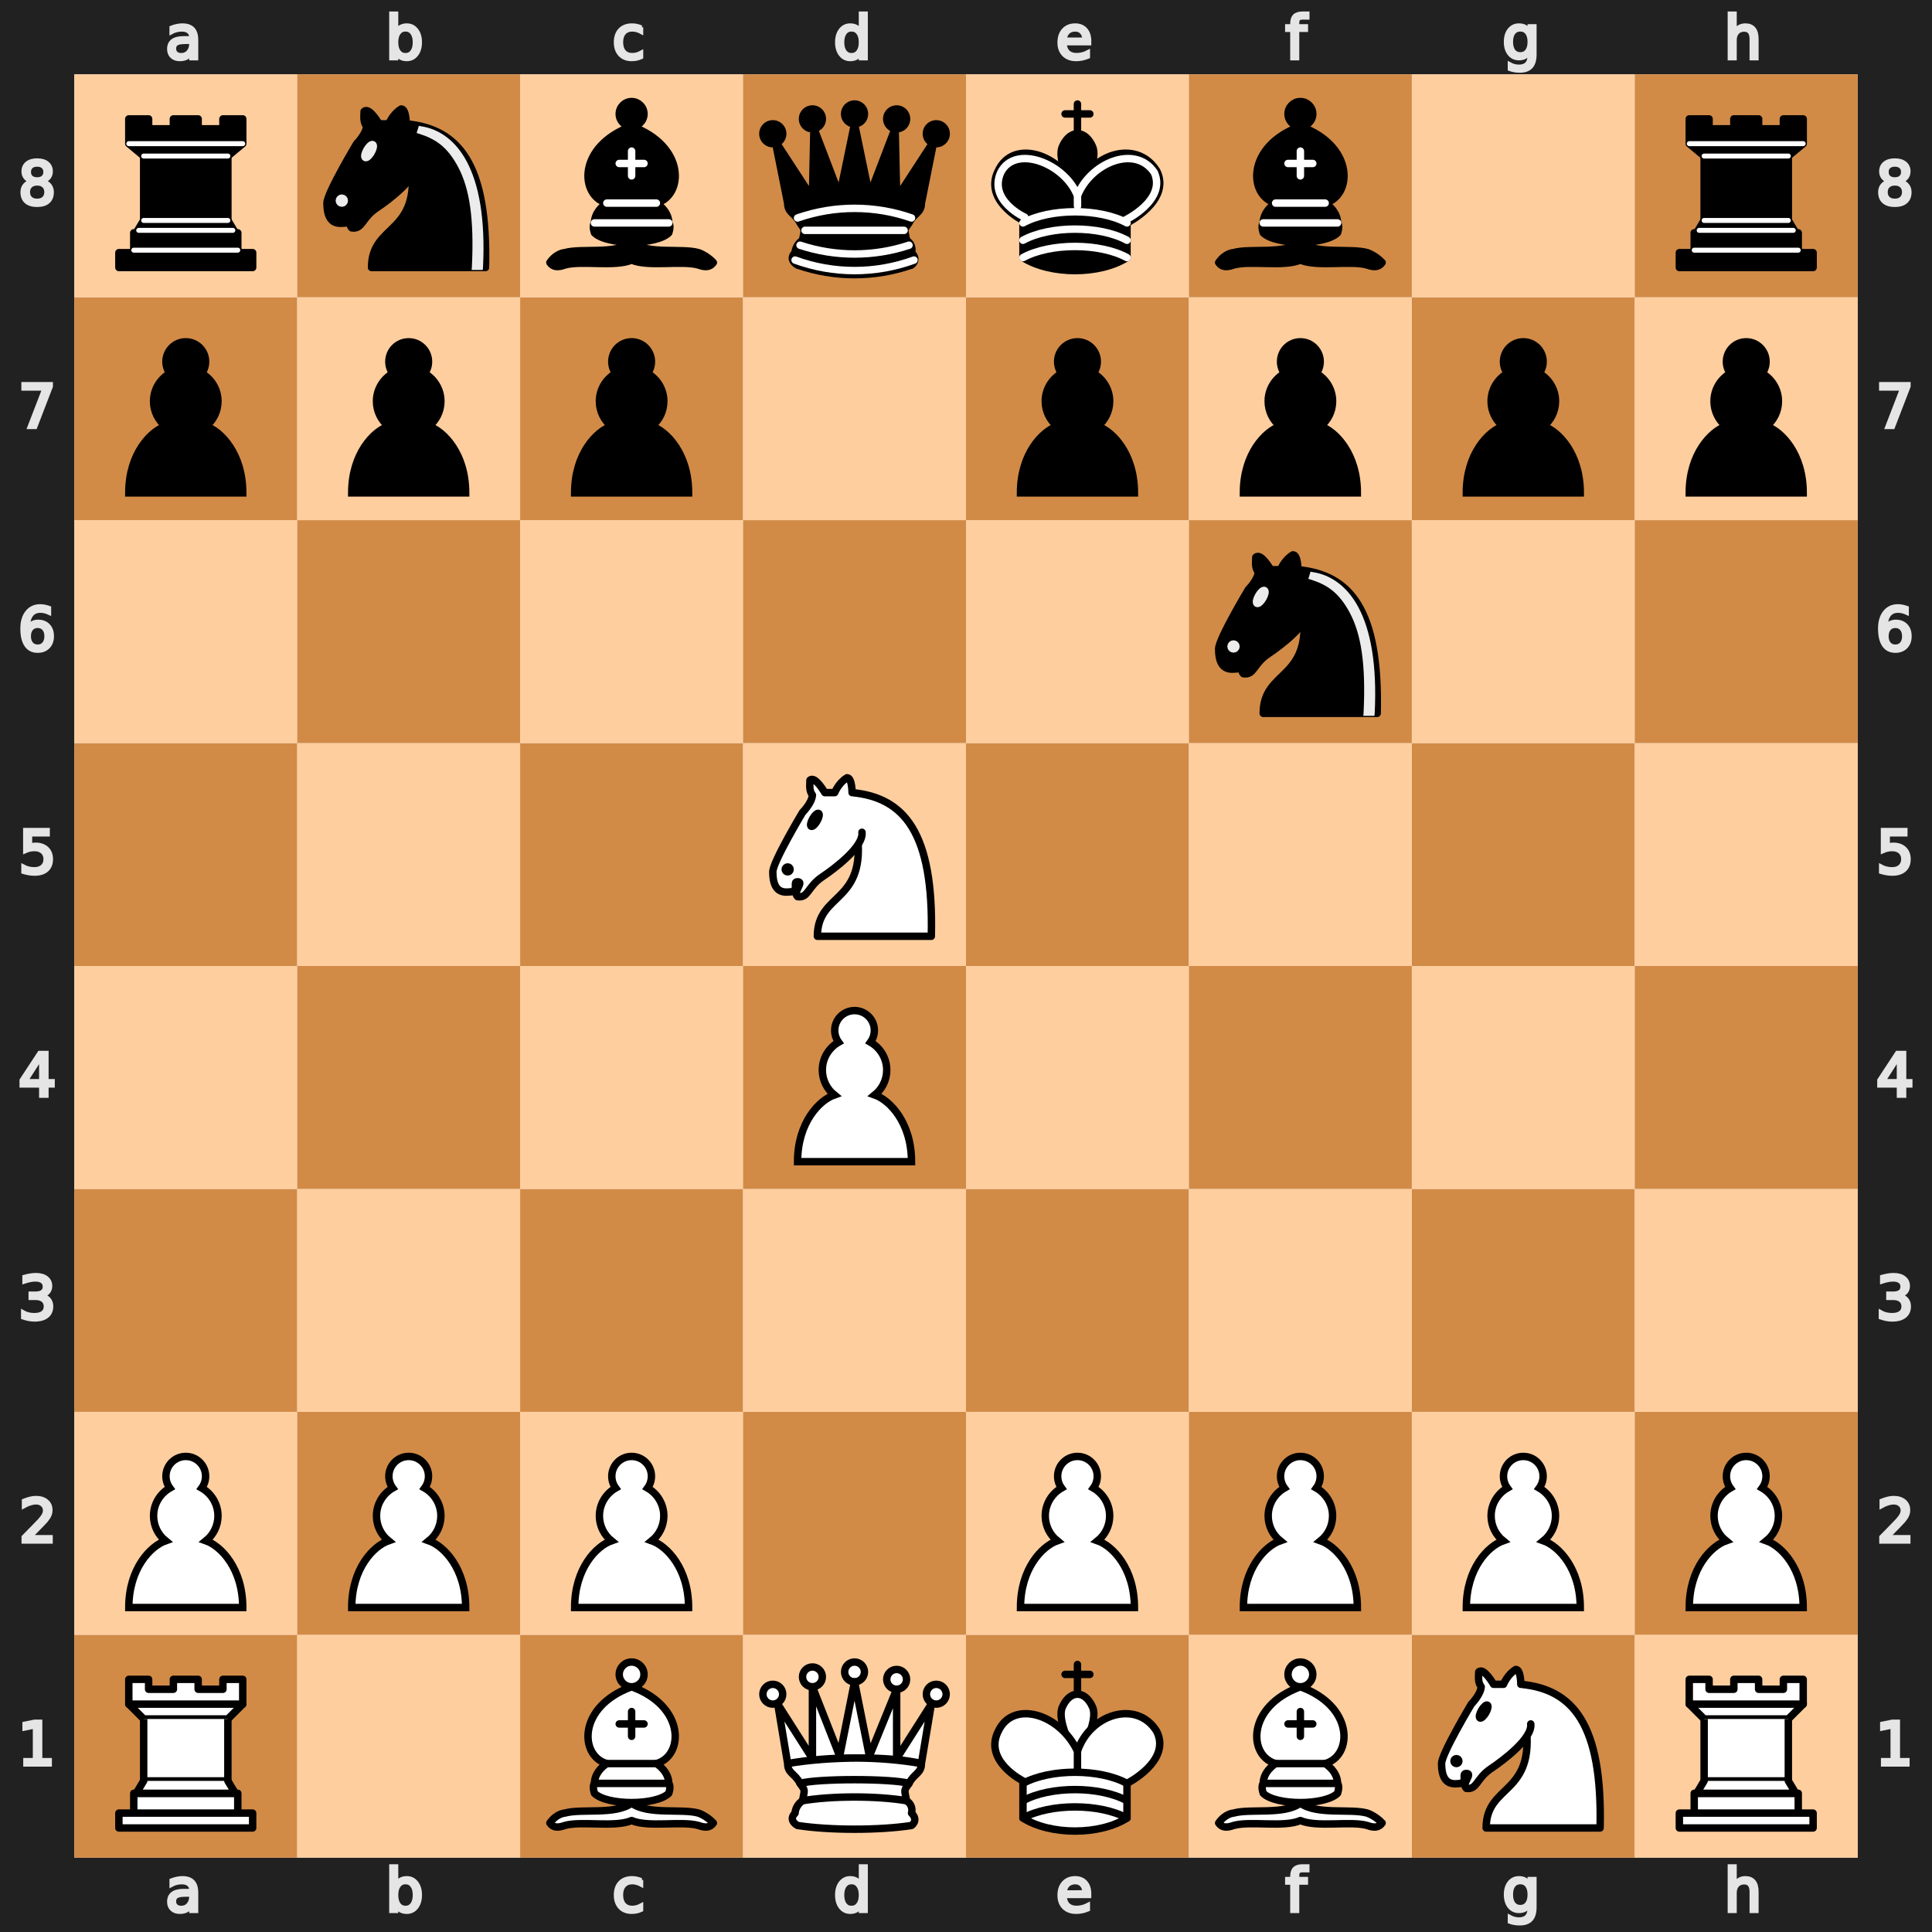
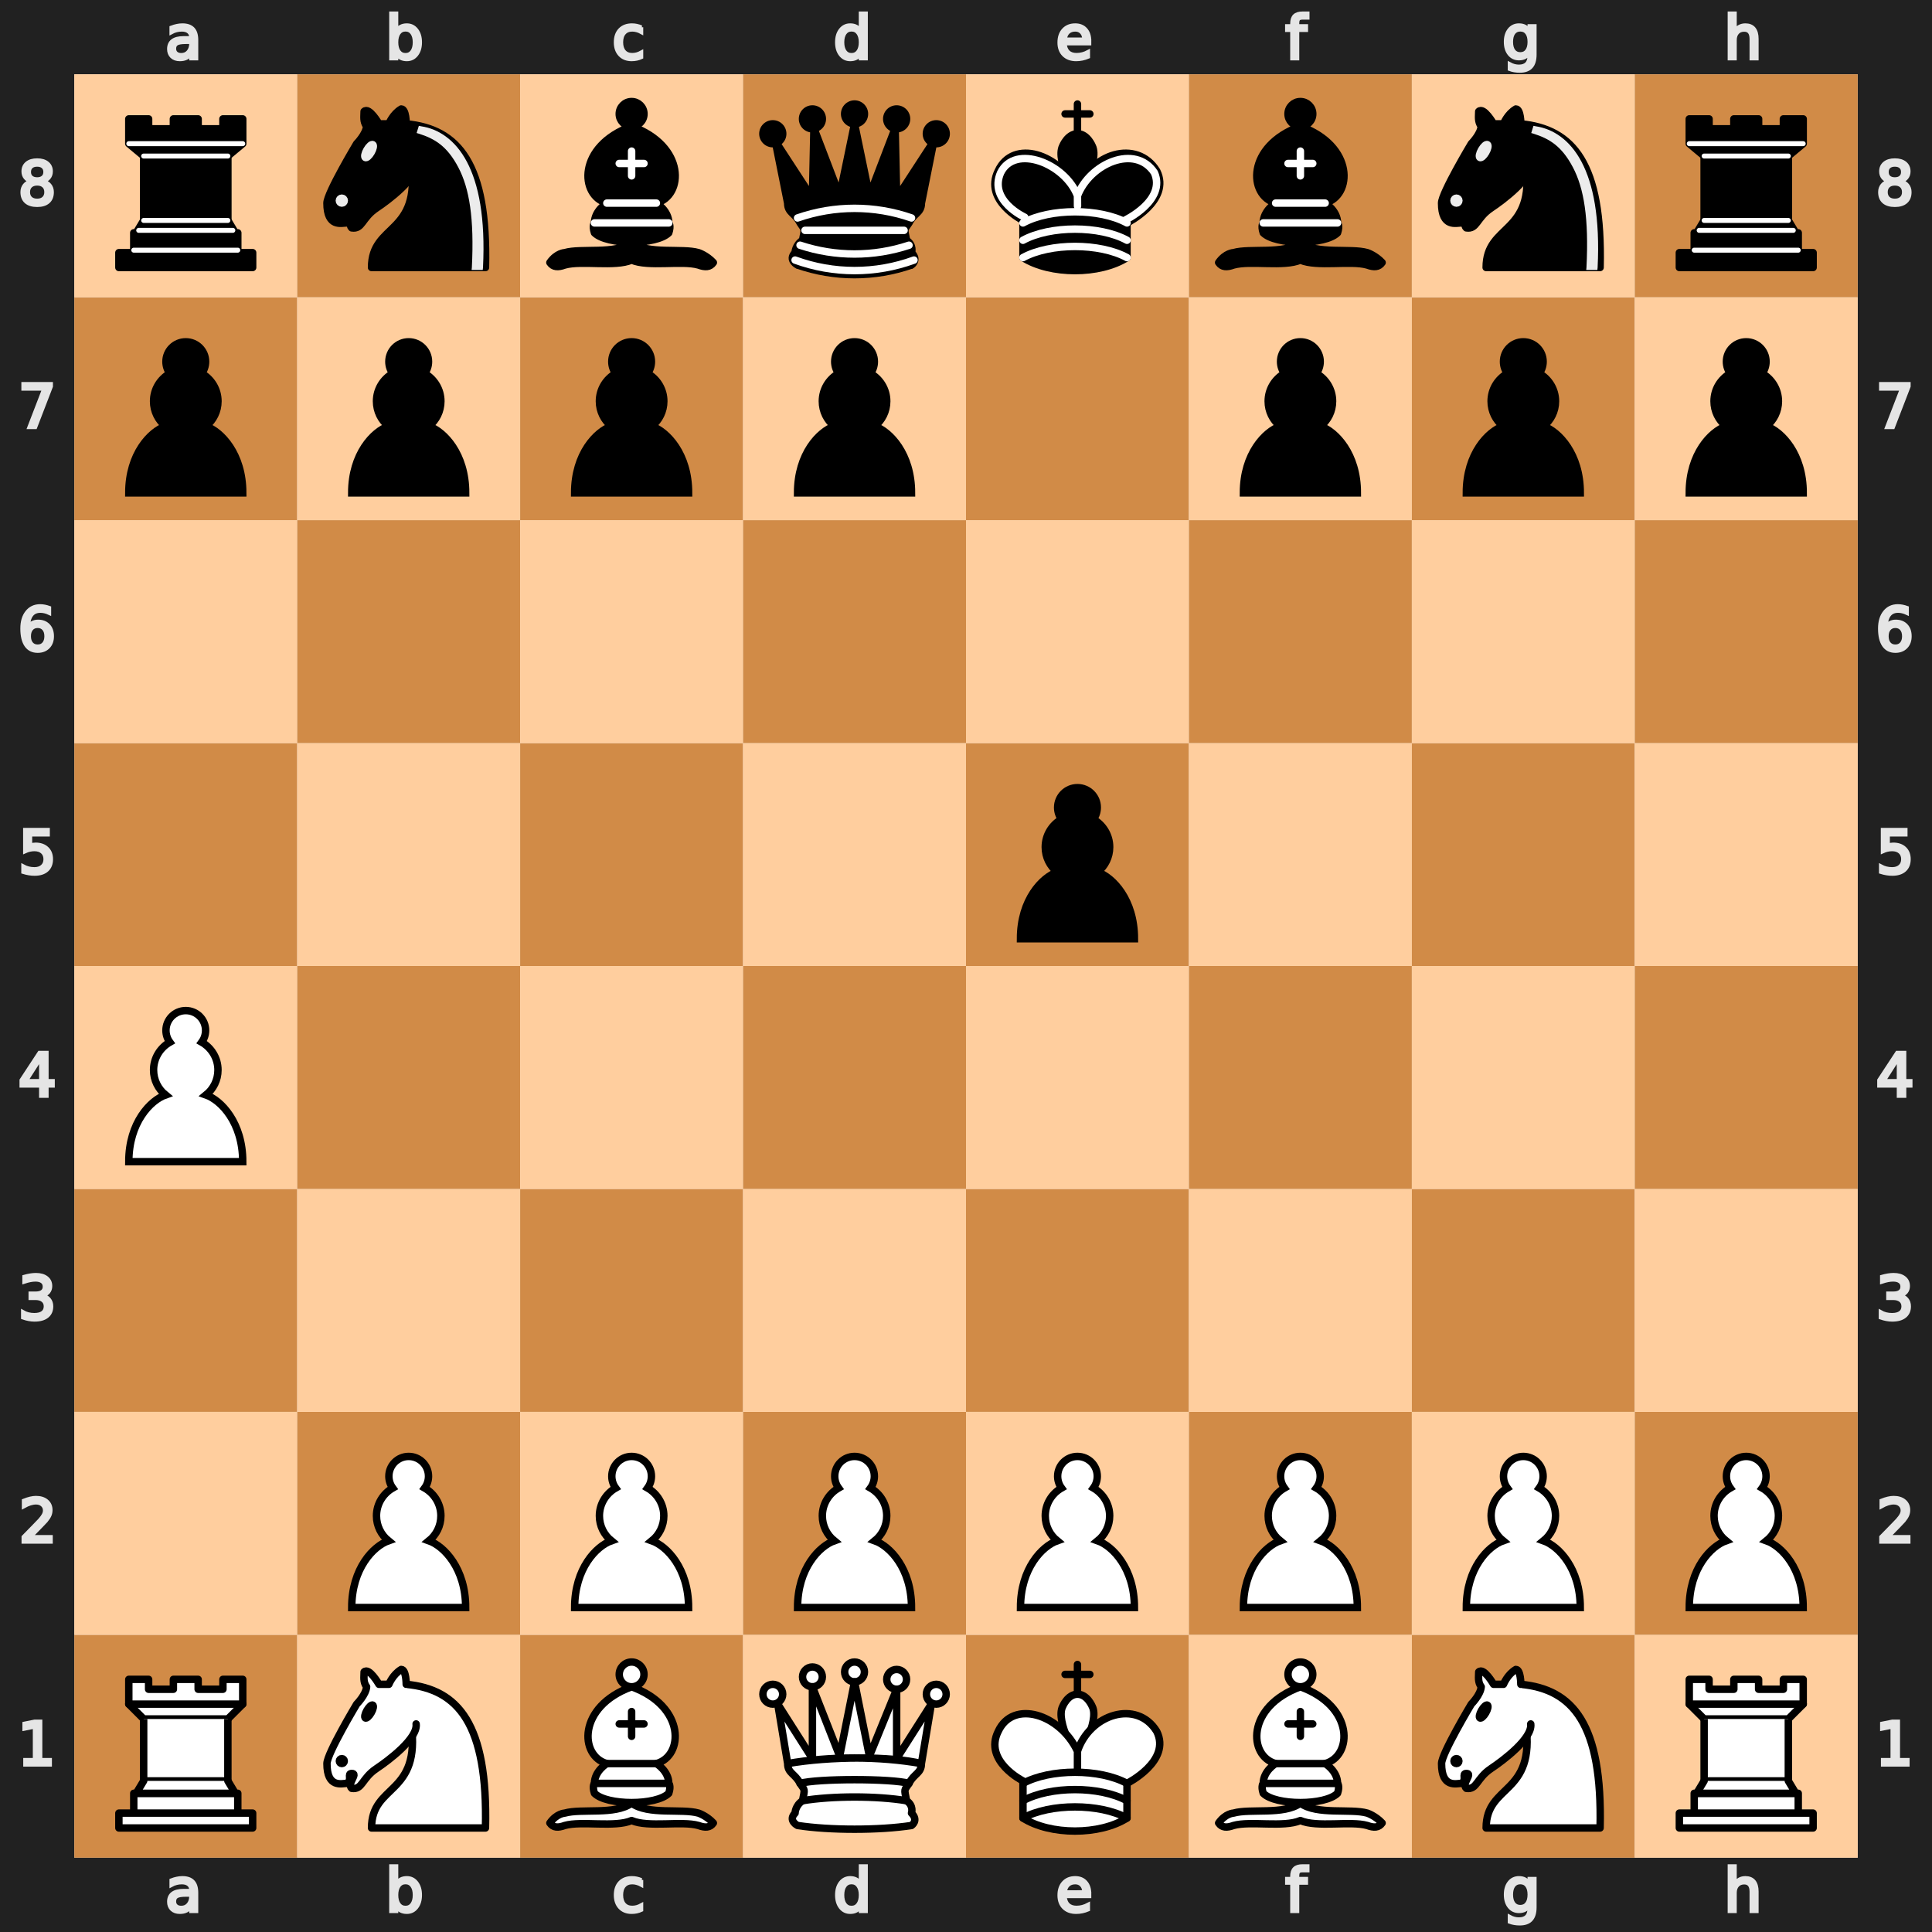
<svg xmlns="http://www.w3.org/2000/svg" xmlns:xlink="http://www.w3.org/1999/xlink" viewBox="0 0 390 390">
  <defs>
    <g id="white-pawn" class="white pawn">
      <path d="M22.5 9c-2.21 0-4 1.79-4 4 0 .89.29 1.71.78 2.38C17.33 16.5 16 18.59 16 21c0 2.03.94 3.84 2.41 5.03-3 1.06-7.41 5.55-7.41 13.47h23c0-7.92-4.41-12.41-7.41-13.47 1.47-1.19 2.41-3 2.41-5.03 0-2.41-1.33-4.5-3.28-5.62.49-.67.78-1.49.78-2.38 0-2.21-1.79-4-4-4z" fill="#fff" stroke="#000" stroke-width="1.5" stroke-linecap="round" />
    </g>
    <g id="white-knight" class="white knight" fill="none" fill-rule="evenodd" stroke="#000" stroke-width="1.5" stroke-linecap="round" stroke-linejoin="round">
      <path d="M 22,10 C 32.5,11 38.5,18 38,39 L 15,39 C 15,30 25,32.5 23,18" style="fill:#ffffff; stroke:#000000;" />
      <path d="M 24,18 C 24.38,20.91 18.45,25.37 16,27 C 13,29 13.18,31.34 11,31 C 9.958,30.06 12.41,27.96 11,28 C 10,28 11.19,29.23 10,30 C 9,30 5.997,31 6,26 C 6,24 12,14 12,14 C 12,14 13.89,12.1 14,10.5 C 13.27,9.506 13.5,8.5 13.5,7.5 C 14.5,6.5 16.5,10 16.5,10 L 18.5,10 C 18.5,10 19.28,8.008 21,7 C 22,7 22,10 22,10" style="fill:#ffffff; stroke:#000000;" />
      <path d="M 9.5 25.5 A 0.5 0.5 0 1 1 8.5,25.5 A 0.5 0.5 0 1 1 9.5 25.5 z" style="fill:#000000; stroke:#000000;" />
      <path d="M 15 15.5 A 0.5 1.5 0 1 1 14,15.5 A 0.5 1.5 0 1 1 15 15.5 z" transform="matrix(0.866,0.5,-0.5,0.866,9.693,-5.173)" style="fill:#000000; stroke:#000000;" />
    </g>
    <g id="white-bishop" class="white bishop" fill="none" fill-rule="evenodd" stroke="#000" stroke-width="1.5" stroke-linecap="round" stroke-linejoin="round">
      <g fill="#fff" stroke-linecap="butt">
        <path d="M9 36c3.39-.97 10.11.43 13.5-2 3.39 2.43 10.11 1.03 13.5 2 0 0 1.65.54 3 2-.68.97-1.65.99-3 .5-3.39-.97-10.11.46-13.5-1-3.39 1.46-10.11.03-13.5 1-1.354.49-2.323.47-3-.5 1.354-1.94 3-2 3-2zM15 32c2.5 2.5 12.5 2.5 15 0 .5-1.5 0-2 0-2 0-2.5-2.5-4-2.5-4 5.5-1.5 6-11.5-5-15.5-11 4-10.5 14-5 15.5 0 0-2.5 1.5-2.5 4 0 0-.5.5 0 2zM25 8a2.5 2.5 0 1 1-5 0 2.5 2.5 0 1 1 5 0z" />
      </g>
      <path d="M17.5 26h10M15 30h15m-7.5-14.5v5M20 18h5" stroke-linejoin="miter" />
    </g>
    <g id="white-rook" class="white rook" fill="#fff" fill-rule="evenodd" stroke="#000" stroke-width="1.5" stroke-linecap="round" stroke-linejoin="round">
      <path d="M9 39h27v-3H9v3zM12 36v-4h21v4H12zM11 14V9h4v2h5V9h5v2h5V9h4v5" stroke-linecap="butt" />
      <path d="M34 14l-3 3H14l-3-3" />
      <path d="M31 17v12.5H14V17" stroke-linecap="butt" stroke-linejoin="miter" />
      <path d="M31 29.5l1.5 2.5h-20l1.5-2.5" />
      <path d="M11 14h23" fill="none" stroke-linejoin="miter" />
    </g>
    <g id="white-queen" class="white queen" fill="#fff" fill-rule="evenodd" stroke="#000" stroke-width="1.5" stroke-linecap="round" stroke-linejoin="round">
      <path d="M8 12a2 2 0 1 1-4 0 2 2 0 1 1 4 0zM24.5 7.5a2 2 0 1 1-4 0 2 2 0 1 1 4 0zM41 12a2 2 0 1 1-4 0 2 2 0 1 1 4 0zM16 8.5a2 2 0 1 1-4 0 2 2 0 1 1 4 0zM33 9a2 2 0 1 1-4 0 2 2 0 1 1 4 0z" />
      <path d="M9 26c8.5-1.5 21-1.5 27 0l2-12-7 11V11l-5.5 13.5-3-15-3 15-5.5-14V25L7 14l2 12zM9 26c0 2 1.5 2 2.5 4 1 1.5 1 1 .5 3.5-1.5 1-1.5 2.5-1.5 2.5-1.5 1.5.5 2.5.5 2.5 6.5 1 16.5 1 23 0 0 0 1.5-1 0-2.5 0 0 .5-1.5-1-2.5-.5-2.5-.5-2 .5-3.5 1-2 2.5-2 2.5-4-8.5-1.5-18.5-1.5-27 0z" stroke-linecap="butt" />
      <path d="M11.5 30c3.5-1 18.5-1 22 0M12 33.5c6-1 15-1 21 0" fill="none" />
    </g>
    <g id="white-king" class="white king" fill="none" fill-rule="evenodd" stroke="#000" stroke-width="1.5" stroke-linecap="round" stroke-linejoin="round">
      <path d="M22.5 11.63V6M20 8h5" stroke-linejoin="miter" />
      <path d="M22.5 25s4.5-7.5 3-10.5c0 0-1-2.5-3-2.5s-3 2.5-3 2.5c-1.5 3 3 10.5 3 10.5" fill="#fff" stroke-linecap="butt" stroke-linejoin="miter" />
      <path d="M11.5 37c5.5 3.5 15.5 3.5 21 0v-7s9-4.5 6-10.5c-4-6.5-13.5-3.5-16 4V27v-3.5c-3.5-7.5-13-10.5-16-4-3 6 5 10 5 10V37z" fill="#fff" />
      <path d="M11.5 30c5.5-3 15.5-3 21 0m-21 3.5c5.5-3 15.5-3 21 0m-21 3.5c5.5-3 15.5-3 21 0" />
    </g>
    <g id="black-pawn" class="black pawn">
      <path d="M22.5 9c-2.21 0-4 1.79-4 4 0 .89.29 1.71.78 2.38C17.33 16.5 16 18.59 16 21c0 2.03.94 3.84 2.41 5.03-3 1.06-7.41 5.55-7.41 13.47h23c0-7.92-4.41-12.41-7.41-13.47 1.47-1.19 2.41-3 2.41-5.03 0-2.41-1.33-4.5-3.28-5.62.49-.67.78-1.49.78-2.38 0-2.21-1.79-4-4-4z" fill="#000" stroke="#000" stroke-width="1.5" stroke-linecap="round" />
    </g>
    <g id="black-knight" class="black knight" fill="none" fill-rule="evenodd" stroke="#000" stroke-width="1.5" stroke-linecap="round" stroke-linejoin="round">
      <path d="M 22,10 C 32.5,11 38.5,18 38,39 L 15,39 C 15,30 25,32.5 23,18" style="fill:#000000; stroke:#000000;" />
      <path d="M 24,18 C 24.38,20.91 18.45,25.37 16,27 C 13,29 13.18,31.34 11,31 C 9.958,30.06 12.41,27.96 11,28 C 10,28 11.19,29.23 10,30 C 9,30 5.997,31 6,26 C 6,24 12,14 12,14 C 12,14 13.89,12.1 14,10.5 C 13.27,9.506 13.5,8.5 13.5,7.5 C 14.5,6.5 16.5,10 16.5,10 L 18.5,10 C 18.5,10 19.28,8.008 21,7 C 22,7 22,10 22,10" style="fill:#000000; stroke:#000000;" />
      <path d="M 9.5 25.5 A 0.5 0.5 0 1 1 8.5,25.5 A 0.5 0.5 0 1 1 9.5 25.5 z" style="fill:#ececec; stroke:#ececec;" />
      <path d="M 15 15.5 A 0.5 1.5 0 1 1 14,15.5 A 0.5 1.5 0 1 1 15 15.5 z" transform="matrix(0.866,0.5,-0.5,0.866,9.693,-5.173)" style="fill:#ececec; stroke:#ececec;" />
      <path d="M 24.55,10.4 L 24.1,11.85 L 24.6,12 C 27.75,13 30.25,14.49 32.5,18.75 C 34.75,23.01 35.75,29.06 35.25,39 L 35.2,39.5 L 37.45,39.5 L 37.5,39 C 38,28.94 36.62,22.15 34.25,17.66 C 31.88,13.17 28.46,11.02 25.06,10.5 L 24.55,10.4 z " style="fill:#ececec; stroke:none;" />
    </g>
    <g id="black-bishop" class="black bishop" fill="none" fill-rule="evenodd" stroke="#000" stroke-width="1.5" stroke-linecap="round" stroke-linejoin="round">
      <path d="M9 36c3.39-.97 10.11.43 13.5-2 3.39 2.43 10.11 1.03 13.5 2 0 0 1.65.54 3 2-.68.97-1.65.99-3 .5-3.39-.97-10.11.46-13.5-1-3.39 1.46-10.11.03-13.5 1-1.354.49-2.323.47-3-.5 1.354-1.94 3-2 3-2zm6-4c2.5 2.5 12.5 2.5 15 0 .5-1.5 0-2 0-2 0-2.5-2.5-4-2.5-4 5.5-1.5 6-11.5-5-15.5-11 4-10.5 14-5 15.5 0 0-2.5 1.5-2.5 4 0 0-.5.5 0 2zM25 8a2.5 2.5 0 1 1-5 0 2.5 2.5 0 1 1 5 0z" fill="#000" stroke-linecap="butt" />
      <path d="M17.5 26h10M15 30h15m-7.5-14.5v5M20 18h5" stroke="#fff" stroke-linejoin="miter" />
    </g>
    <g id="black-rook" class="black rook" fill="#000" fill-rule="evenodd" stroke="#000" stroke-width="1.5" stroke-linecap="round" stroke-linejoin="round">
      <path d="M9 39h27v-3H9v3zM12.5 32l1.5-2.5h17l1.5 2.5h-20zM12 36v-4h21v4H12z" stroke-linecap="butt" />
      <path d="M14 29.5v-13h17v13H14z" stroke-linecap="butt" stroke-linejoin="miter" />
      <path d="M14 16.5L11 14h23l-3 2.5H14zM11 14V9h4v2h5V9h5v2h5V9h4v5H11z" stroke-linecap="butt" />
      <path d="M12 35.5h21M13 31.5h19M14 29.5h17M14 16.5h17M11 14h23" fill="none" stroke="#fff" stroke-width="1" stroke-linejoin="miter" />
    </g>
    <g id="black-queen" class="black queen" fill="#000" fill-rule="evenodd" stroke="#000" stroke-width="1.5" stroke-linecap="round" stroke-linejoin="round">
      <g fill="#000" stroke="none">
        <circle cx="6" cy="12" r="2.75" />
        <circle cx="14" cy="9" r="2.75" />
        <circle cx="22.5" cy="8" r="2.75" />
        <circle cx="31" cy="9" r="2.75" />
        <circle cx="39" cy="12" r="2.75" />
      </g>
      <path d="M9 26c8.5-1.5 21-1.5 27 0l2.5-12.5L31 25l-.3-14.1-5.2 13.6-3-14.5-3 14.5-5.2-13.6L14 25 6.5 13.5 9 26zM9 26c0 2 1.5 2 2.5 4 1 1.5 1 1 .5 3.5-1.5 1-1.5 2.5-1.5 2.5-1.5 1.5.5 2.5.5 2.5 6.5 1 16.5 1 23 0 0 0 1.5-1 0-2.5 0 0 .5-1.5-1-2.5-.5-2.5-.5-2 .5-3.5 1-2 2.5-2 2.5-4-8.5-1.5-18.5-1.5-27 0z" stroke-linecap="butt" />
      <path d="M11 38.5a35 35 1 0 0 23 0" fill="none" stroke-linecap="butt" />
      <path d="M11 29a35 35 1 0 1 23 0M12.5 31.5h20M11.5 34.5a35 35 1 0 0 22 0M10.5 37.5a35 35 1 0 0 24 0" fill="none" stroke="#fff" />
    </g>
    <g id="black-king" class="black king" fill="none" fill-rule="evenodd" stroke="#000" stroke-width="1.5" stroke-linecap="round" stroke-linejoin="round">
      <path d="M22.5 11.63V6" stroke-linejoin="miter" />
      <path d="M22.5 25s4.5-7.5 3-10.5c0 0-1-2.5-3-2.5s-3 2.5-3 2.5c-1.5 3 3 10.5 3 10.5" fill="#000" stroke-linecap="butt" stroke-linejoin="miter" />
      <path d="M11.5 37c5.5 3.5 15.5 3.5 21 0v-7s9-4.5 6-10.5c-4-6.5-13.5-3.5-16 4V27v-3.5c-3.5-7.5-13-10.5-16-4-3 6 5 10 5 10V37z" fill="#000" />
      <path d="M20 8h5" stroke-linejoin="miter" />
      <path d="M32 29.5s8.5-4 6.03-9.65C34.15 14 25 18 22.5 24.5l.01 2.1-.01-2.1C20 18 9.906 14 6.997 19.85c-2.497 5.65 4.853 9 4.853 9M11.5 30c5.5-3 15.5-3 21 0m-21 3.5c5.5-3 15.5-3 21 0m-21 3.5c5.5-3 15.5-3 21 0" stroke="#fff" />
    </g>
  </defs>
  <rect x="7.5" y="7.5" width="375" height="375" fill="none" stroke="#212121" stroke-width="15" />
  <g transform="translate(20, 1) scale(0.75, 0.75)" fill="#e5e5e5" stroke="#e5e5e5">
    <path d="M23.328 10.016q-1.742 0-2.414.398-.672.398-.672 1.36 0 .765.5 1.218.508.445 1.375.445 1.196 0 1.914-.843.727-.852.727-2.258v-.32zm2.867-.594v4.992h-1.437v-1.328q-.492.797-1.227 1.18-.734.375-1.797.375-1.343 0-2.14-.75-.79-.758-.79-2.024 0-1.476.985-2.226.992-.75 2.953-.75h2.016V8.75q0-.992-.656-1.531-.649-.547-1.829-.547-.75 0-1.46.18-.711.18-1.368.539V6.062q.79-.304 1.532-.453.742-.156 1.445-.156 1.898 0 2.836.984.937.985.937 2.985z" />
  </g>
  <g transform="translate(20, 375) scale(0.75, 0.75)" fill="#e5e5e5" stroke="#e5e5e5">
    <path d="M23.328 10.016q-1.742 0-2.414.398-.672.398-.672 1.36 0 .765.5 1.218.508.445 1.375.445 1.196 0 1.914-.843.727-.852.727-2.258v-.32zm2.867-.594v4.992h-1.437v-1.328q-.492.797-1.227 1.18-.734.375-1.797.375-1.343 0-2.14-.75-.79-.758-.79-2.024 0-1.476.985-2.226.992-.75 2.953-.75h2.016V8.75q0-.992-.656-1.531-.649-.547-1.829-.547-.75 0-1.46.18-.711.18-1.368.539V6.062q.79-.304 1.532-.453.742-.156 1.445-.156 1.898 0 2.836.984.937.985.937 2.985z" />
  </g>
  <g transform="translate(65, 1) scale(0.75, 0.75)" fill="#e5e5e5" stroke="#e5e5e5">
    <path d="M24.922 10.047q0-1.586-.656-2.485-.649-.906-1.79-.906-1.14 0-1.796.906-.649.899-.649 2.485 0 1.586.649 2.492.656.898 1.797.898 1.14 0 1.789-.898.656-.906.656-2.492zm-4.89-3.055q.452-.781 1.14-1.156.695-.383 1.656-.383 1.594 0 2.586 1.266 1 1.265 1 3.328 0 2.062-1 3.328-.992 1.266-2.586 1.266-.96 0-1.656-.375-.688-.383-1.14-1.164v1.312h-1.446V2.258h1.445z" />
  </g>
  <g transform="translate(65, 375) scale(0.75, 0.75)" fill="#e5e5e5" stroke="#e5e5e5">
    <path d="M24.922 10.047q0-1.586-.656-2.485-.649-.906-1.79-.906-1.14 0-1.796.906-.649.899-.649 2.485 0 1.586.649 2.492.656.898 1.797.898 1.14 0 1.789-.898.656-.906.656-2.492zm-4.89-3.055q.452-.781 1.14-1.156.695-.383 1.656-.383 1.594 0 2.586 1.266 1 1.265 1 3.328 0 2.062-1 3.328-.992 1.266-2.586 1.266-.96 0-1.656-.375-.688-.383-1.14-1.164v1.312h-1.446V2.258h1.445z" />
  </g>
  <g transform="translate(110, 1) scale(0.75, 0.75)" fill="#e5e5e5" stroke="#e5e5e5">
    <path d="M25.96 6v1.344q-.608-.336-1.226-.5-.609-.172-1.234-.172-1.398 0-2.172.89-.773.883-.773 2.485 0 1.601.773 2.492.774.883 2.172.883.625 0 1.234-.164.618-.172 1.227-.508v1.328q-.602.281-1.25.422-.64.14-1.367.14-1.977 0-3.14-1.242-1.165-1.242-1.165-3.351 0-2.14 1.172-3.367 1.18-1.227 3.227-1.227.664 0 1.296.14.633.134 1.227.407z" />
  </g>
  <g transform="translate(110, 375) scale(0.75, 0.75)" fill="#e5e5e5" stroke="#e5e5e5">
    <path d="M25.96 6v1.344q-.608-.336-1.226-.5-.609-.172-1.234-.172-1.398 0-2.172.89-.773.883-.773 2.485 0 1.601.773 2.492.774.883 2.172.883.625 0 1.234-.164.618-.172 1.227-.508v1.328q-.602.281-1.25.422-.64.14-1.367.14-1.977 0-3.14-1.242-1.165-1.242-1.165-3.351 0-2.14 1.172-3.367 1.18-1.227 3.227-1.227.664 0 1.296.14.633.134 1.227.407z" />
  </g>
  <g transform="translate(155, 1) scale(0.75, 0.75)" fill="#e5e5e5" stroke="#e5e5e5">
    <path d="M24.973 6.992V2.258h1.437v12.156h-1.437v-1.312q-.453.78-1.149 1.164-.687.375-1.656.375-1.586 0-2.586-1.266-.992-1.266-.992-3.328 0-2.063.992-3.328 1-1.266 2.586-1.266.969 0 1.656.383.696.375 1.149 1.156zm-4.899 3.055q0 1.586.649 2.492.656.898 1.797.898 1.14 0 1.796-.898.657-.906.657-2.492 0-1.586-.657-2.485-.656-.906-1.796-.906-1.141 0-1.797.906-.649.899-.649 2.485z" />
  </g>
  <g transform="translate(155, 375) scale(0.75, 0.75)" fill="#e5e5e5" stroke="#e5e5e5">
    <path d="M24.973 6.992V2.258h1.437v12.156h-1.437v-1.312q-.453.78-1.149 1.164-.687.375-1.656.375-1.586 0-2.586-1.266-.992-1.266-.992-3.328 0-2.063.992-3.328 1-1.266 2.586-1.266.969 0 1.656.383.696.375 1.149 1.156zm-4.899 3.055q0 1.586.649 2.492.656.898 1.797.898 1.14 0 1.796-.898.657-.906.657-2.492 0-1.586-.657-2.485-.656-.906-1.796-.906-1.141 0-1.797.906-.649.899-.649 2.485z" />
  </g>
  <g transform="translate(200, 1) scale(0.75, 0.75)" fill="#e5e5e5" stroke="#e5e5e5">
    <path d="M26.555 9.68v.703h-6.61q.094 1.484.89 2.265.806.774 2.235.774.828 0 1.602-.203.781-.203 1.547-.61v1.36q-.774.328-1.586.5-.813.172-1.649.172-2.093 0-3.32-1.22-1.219-1.218-1.219-3.296 0-2.148 1.157-3.406 1.164-1.266 3.132-1.266 1.766 0 2.79 1.14 1.03 1.134 1.03 3.087zm-1.438-.422q-.015-1.18-.664-1.883-.64-.703-1.703-.703-1.203 0-1.93.68-.718.68-.828 1.914z" />
  </g>
  <g transform="translate(200, 375) scale(0.75, 0.75)" fill="#e5e5e5" stroke="#e5e5e5">
    <path d="M26.555 9.68v.703h-6.61q.094 1.484.89 2.265.806.774 2.235.774.828 0 1.602-.203.781-.203 1.547-.61v1.36q-.774.328-1.586.5-.813.172-1.649.172-2.093 0-3.32-1.22-1.219-1.218-1.219-3.296 0-2.148 1.157-3.406 1.164-1.266 3.132-1.266 1.766 0 2.79 1.14 1.03 1.134 1.03 3.087zm-1.438-.422q-.015-1.18-.664-1.883-.64-.703-1.703-.703-1.203 0-1.93.68-.718.68-.828 1.914z" />
  </g>
  <g transform="translate(245, 1) scale(0.75, 0.75)" fill="#e5e5e5" stroke="#e5e5e5">
    <path d="M25.285 2.258v1.195H23.91q-.773 0-1.078.313-.297.312-.297 1.125v.773h2.367v1.117h-2.367v7.633H21.09V6.781h-1.375V5.664h1.375v-.61q0-1.46.68-2.124.68-.672 2.156-.672z" />
  </g>
  <g transform="translate(245, 375) scale(0.75, 0.75)" fill="#e5e5e5" stroke="#e5e5e5">
    <path d="M25.285 2.258v1.195H23.91q-.773 0-1.078.313-.297.312-.297 1.125v.773h2.367v1.117h-2.367v7.633H21.09V6.781h-1.375V5.664h1.375v-.61q0-1.46.68-2.124.68-.672 2.156-.672z" />
  </g>
  <g transform="translate(290, 1) scale(0.75, 0.75)" fill="#e5e5e5" stroke="#e5e5e5">
    <path d="M24.973 9.937q0-1.562-.649-2.421-.64-.86-1.804-.86-1.157 0-1.805.86-.64.859-.64 2.421 0 1.555.64 2.415.648.859 1.805.859 1.164 0 1.804-.86.649-.859.649-2.414zm1.437 3.391q0 2.234-.992 3.32-.992 1.094-3.04 1.094-.757 0-1.429-.117-.672-.11-1.304-.344v-1.398q.632.344 1.25.508.617.164 1.257.164 1.414 0 2.118-.743.703-.734.703-2.226v-.711q-.446.773-1.141 1.156-.695.383-1.664.383-1.61 0-2.594-1.227-.984-1.226-.984-3.25 0-2.03.984-3.257.985-1.227 2.594-1.227.969 0 1.664.383t1.14 1.156V5.664h1.438z" />
  </g>
  <g transform="translate(290, 375) scale(0.75, 0.75)" fill="#e5e5e5" stroke="#e5e5e5">
    <path d="M24.973 9.937q0-1.562-.649-2.421-.64-.86-1.804-.86-1.157 0-1.805.86-.64.859-.64 2.421 0 1.555.64 2.415.648.859 1.805.859 1.164 0 1.804-.86.649-.859.649-2.414zm1.437 3.391q0 2.234-.992 3.32-.992 1.094-3.04 1.094-.757 0-1.429-.117-.672-.11-1.304-.344v-1.398q.632.344 1.25.508.617.164 1.257.164 1.414 0 2.118-.743.703-.734.703-2.226v-.711q-.446.773-1.141 1.156-.695.383-1.664.383-1.61 0-2.594-1.227-.984-1.226-.984-3.25 0-2.03.984-3.257.985-1.227 2.594-1.227.969 0 1.664.383t1.14 1.156V5.664h1.438z" />
  </g>
  <g transform="translate(335, 1) scale(0.75, 0.75)" fill="#e5e5e5" stroke="#e5e5e5">
    <path d="M26.164 9.133v5.281h-1.437V9.18q0-1.243-.485-1.86-.484-.617-1.453-.617-1.164 0-1.836.742-.672.742-.672 2.024v4.945h-1.445V2.258h1.445v4.765q.516-.789 1.211-1.18.703-.39 1.617-.39 1.508 0 2.282.938.773.93.773 2.742z" />
  </g>
  <g transform="translate(335, 375) scale(0.75, 0.75)" fill="#e5e5e5" stroke="#e5e5e5">
    <path d="M26.164 9.133v5.281h-1.437V9.18q0-1.243-.485-1.86-.484-.617-1.453-.617-1.164 0-1.836.742-.672.742-.672 2.024v4.945h-1.445V2.258h1.445v4.765q.516-.789 1.211-1.18.703-.39 1.617-.39 1.508 0 2.282.938.773.93.773 2.742z" />
  </g>
  <g transform="translate(0, 335) scale(0.75, 0.75)" fill="#e5e5e5" stroke="#e5e5e5">
    <path d="M6.754 26.996h2.578v-8.898l-2.805.562v-1.437l2.79-.563h1.578v10.336h2.578v1.328h-6.72z" />
  </g>
  <g transform="translate(375, 335) scale(0.75, 0.75)" fill="#e5e5e5" stroke="#e5e5e5">
    <path d="M6.754 26.996h2.578v-8.898l-2.805.562v-1.437l2.79-.563h1.578v10.336h2.578v1.328h-6.72z" />
  </g>
  <g transform="translate(0, 290) scale(0.75, 0.75)" fill="#e5e5e5" stroke="#e5e5e5">
    <path d="M8.195 26.996h5.508v1.328H6.297v-1.328q.898-.93 2.445-2.492 1.555-1.57 1.953-2.024.758-.851 1.055-1.437.305-.594.305-1.164 0-.93-.657-1.516-.648-.586-1.695-.586-.742 0-1.57.258-.82.258-1.758.781v-1.593q.953-.383 1.781-.578.828-.196 1.516-.196 1.812 0 2.89.906 1.079.907 1.079 2.422 0 .72-.274 1.368-.265.64-.976 1.515-.196.227-1.243 1.313-1.046 1.078-2.953 3.023z" />
  </g>
  <g transform="translate(375, 290) scale(0.75, 0.75)" fill="#e5e5e5" stroke="#e5e5e5">
    <path d="M8.195 26.996h5.508v1.328H6.297v-1.328q.898-.93 2.445-2.492 1.555-1.57 1.953-2.024.758-.851 1.055-1.437.305-.594.305-1.164 0-.93-.657-1.516-.648-.586-1.695-.586-.742 0-1.57.258-.82.258-1.758.781v-1.593q.953-.383 1.781-.578.828-.196 1.516-.196 1.812 0 2.89.906 1.079.907 1.079 2.422 0 .72-.274 1.368-.265.64-.976 1.515-.196.227-1.243 1.313-1.046 1.078-2.953 3.023z" />
  </g>
  <g transform="translate(0, 245) scale(0.75, 0.75)" fill="#e5e5e5" stroke="#e5e5e5">
    <path d="M11.434 22.035q1.132.242 1.765 1.008.64.766.64 1.89 0 1.727-1.187 2.672-1.187.946-3.375.946-.734 0-1.515-.149-.774-.14-1.602-.43V26.45q.656.383 1.438.578.78.196 1.632.196 1.485 0 2.258-.586.782-.586.782-1.703 0-1.032-.727-1.61-.719-.586-2.008-.586h-1.36v-1.297h1.423q1.164 0 1.78-.46.618-.47.618-1.344 0-.899-.64-1.375-.633-.485-1.82-.485-.65 0-1.391.141-.743.14-1.633.437V16.95q.898-.25 1.68-.375.788-.125 1.484-.125 1.797 0 2.844.82 1.046.813 1.046 2.204 0 .968-.554 1.64-.555.664-1.578.922z" />
  </g>
  <g transform="translate(375, 245) scale(0.75, 0.75)" fill="#e5e5e5" stroke="#e5e5e5">
    <path d="M11.434 22.035q1.132.242 1.765 1.008.64.766.64 1.89 0 1.727-1.187 2.672-1.187.946-3.375.946-.734 0-1.515-.149-.774-.14-1.602-.43V26.45q.656.383 1.438.578.78.196 1.632.196 1.485 0 2.258-.586.782-.586.782-1.703 0-1.032-.727-1.61-.719-.586-2.008-.586h-1.36v-1.297h1.423q1.164 0 1.78-.46.618-.47.618-1.344 0-.899-.64-1.375-.633-.485-1.82-.485-.65 0-1.391.141-.743.14-1.633.437V16.95q.898-.25 1.68-.375.788-.125 1.484-.125 1.797 0 2.844.82 1.046.813 1.046 2.204 0 .968-.554 1.64-.555.664-1.578.922z" />
  </g>
  <g transform="translate(0, 200) scale(0.75, 0.75)" fill="#e5e5e5" stroke="#e5e5e5">
    <path d="M11.016 18.035L7.03 24.262h3.985zm-.414-1.375h1.984v7.602h1.664v1.312h-1.664v2.75h-1.57v-2.75H5.75v-1.523z" />
  </g>
  <g transform="translate(375, 200) scale(0.75, 0.75)" fill="#e5e5e5" stroke="#e5e5e5">
    <path d="M11.016 18.035L7.03 24.262h3.985zm-.414-1.375h1.984v7.602h1.664v1.312h-1.664v2.75h-1.57v-2.75H5.75v-1.523z" />
  </g>
  <g transform="translate(0, 155) scale(0.75, 0.75)" fill="#e5e5e5" stroke="#e5e5e5">
    <path d="M6.719 16.66h6.195v1.328h-4.75v2.86q.344-.118.688-.172.343-.063.687-.063 1.953 0 3.094 1.07 1.14 1.07 1.14 2.899 0 1.883-1.171 2.93-1.172 1.039-3.305 1.039-.735 0-1.5-.125-.758-.125-1.57-.375v-1.586q.703.383 1.453.57.75.188 1.586.188 1.351 0 2.14-.711.79-.711.79-1.93 0-1.219-.79-1.93-.789-.71-2.14-.71-.633 0-1.266.14-.625.14-1.281.438z" />
  </g>
  <g transform="translate(375, 155) scale(0.75, 0.75)" fill="#e5e5e5" stroke="#e5e5e5">
    <path d="M6.719 16.66h6.195v1.328h-4.75v2.86q.344-.118.688-.172.343-.063.687-.063 1.953 0 3.094 1.07 1.14 1.07 1.14 2.899 0 1.883-1.171 2.93-1.172 1.039-3.305 1.039-.735 0-1.5-.125-.758-.125-1.57-.375v-1.586q.703.383 1.453.57.75.188 1.586.188 1.351 0 2.14-.711.79-.711.79-1.93 0-1.219-.79-1.93-.789-.71-2.14-.71-.633 0-1.266.14-.625.14-1.281.438z" />
  </g>
  <g transform="translate(0, 110) scale(0.75, 0.75)" fill="#e5e5e5" stroke="#e5e5e5">
    <path d="M10.137 21.863q-1.063 0-1.688.727-.617.726-.617 1.992 0 1.258.617 1.992.625.727 1.688.727 1.062 0 1.68-.727.624-.734.624-1.992 0-1.266-.625-1.992-.617-.727-1.68-.727zm3.133-4.945v1.437q-.594-.28-1.204-.43-.601-.148-1.195-.148-1.562 0-2.39 1.055-.82 1.055-.938 3.188.46-.68 1.156-1.04.696-.367 1.531-.367 1.758 0 2.774 1.07 1.023 1.063 1.023 2.899 0 1.797-1.062 2.883-1.063 1.086-2.828 1.086-2.024 0-3.094-1.547-1.07-1.555-1.07-4.5 0-2.766 1.312-4.406 1.313-1.649 3.524-1.649.593 0 1.195.117.61.118 1.266.352z" />
  </g>
  <g transform="translate(375, 110) scale(0.75, 0.75)" fill="#e5e5e5" stroke="#e5e5e5">
    <path d="M10.137 21.863q-1.063 0-1.688.727-.617.726-.617 1.992 0 1.258.617 1.992.625.727 1.688.727 1.062 0 1.68-.727.624-.734.624-1.992 0-1.266-.625-1.992-.617-.727-1.68-.727zm3.133-4.945v1.437q-.594-.28-1.204-.43-.601-.148-1.195-.148-1.562 0-2.39 1.055-.82 1.055-.938 3.188.46-.68 1.156-1.04.696-.367 1.531-.367 1.758 0 2.774 1.07 1.023 1.063 1.023 2.899 0 1.797-1.062 2.883-1.063 1.086-2.828 1.086-2.024 0-3.094-1.547-1.07-1.555-1.07-4.5 0-2.766 1.312-4.406 1.313-1.649 3.524-1.649.593 0 1.195.117.61.118 1.266.352z" />
  </g>
  <g transform="translate(0, 65) scale(0.75, 0.75)" fill="#e5e5e5" stroke="#e5e5e5">
    <path d="M6.25 16.66h7.5v.672L9.516 28.324H7.867l3.985-10.336H6.25z" />
  </g>
  <g transform="translate(375, 65) scale(0.75, 0.75)" fill="#e5e5e5" stroke="#e5e5e5">
    <path d="M6.25 16.66h7.5v.672L9.516 28.324H7.867l3.985-10.336H6.25z" />
  </g>
  <g transform="translate(0, 20) scale(0.75, 0.75)" fill="#e5e5e5" stroke="#e5e5e5">
    <path d="M10 22.785q-1.125 0-1.773.602-.641.601-.641 1.656t.64 1.656q.649.602 1.774.602t1.773-.602q.649-.61.649-1.656 0-1.055-.649-1.656-.64-.602-1.773-.602zm-1.578-.672q-1.016-.25-1.586-.945-.563-.695-.563-1.695 0-1.399.993-2.211 1-.813 2.734-.813 1.742 0 2.734.813.993.812.993 2.21 0 1-.57 1.696-.563.695-1.571.945 1.14.266 1.773 1.04.641.773.641 1.89 0 1.695-1.04 2.602-1.03.906-2.96.906t-2.969-.906Q6 26.738 6 25.043q0-1.117.64-1.89.641-.774 1.782-1.04zm-.578-2.492q0 .906.562 1.414.57.508 1.594.508 1.016 0 1.586-.508.578-.508.578-1.414 0-.906-.578-1.414-.57-.508-1.586-.508-1.023 0-1.594.508-.562.508-.562 1.414z" />
  </g>
  <g transform="translate(375, 20) scale(0.75, 0.75)" fill="#e5e5e5" stroke="#e5e5e5">
    <path d="M10 22.785q-1.125 0-1.773.602-.641.601-.641 1.656t.64 1.656q.649.602 1.774.602t1.773-.602q.649-.61.649-1.656 0-1.055-.649-1.656-.64-.602-1.773-.602zm-1.578-.672q-1.016-.25-1.586-.945-.563-.695-.563-1.695 0-1.399.993-2.211 1-.813 2.734-.813 1.742 0 2.734.813.993.812.993 2.21 0 1-.57 1.696-.563.695-1.571.945 1.14.266 1.773 1.04.641.773.641 1.89 0 1.695-1.04 2.602-1.03.906-2.96.906t-2.969-.906Q6 26.738 6 25.043q0-1.117.64-1.89.641-.774 1.782-1.04zm-.578-2.492q0 .906.562 1.414.57.508 1.594.508 1.016 0 1.586-.508.578-.508.578-1.414 0-.906-.578-1.414-.57-.508-1.586-.508-1.023 0-1.594.508-.562.508-.562 1.414z" />
  </g>
  <rect x="15" y="330" width="45" height="45" class="square dark a1" stroke="none" fill="#d18b47" />
  <rect x="60" y="330" width="45" height="45" class="square light b1" stroke="none" fill="#ffce9e" />
  <rect x="105" y="330" width="45" height="45" class="square dark c1" stroke="none" fill="#d18b47" />
  <rect x="150" y="330" width="45" height="45" class="square light d1" stroke="none" fill="#ffce9e" />
  <rect x="195" y="330" width="45" height="45" class="square dark e1" stroke="none" fill="#d18b47" />
  <rect x="240" y="330" width="45" height="45" class="square light f1" stroke="none" fill="#ffce9e" />
  <rect x="285" y="330" width="45" height="45" class="square dark g1" stroke="none" fill="#d18b47" />
  <rect x="330" y="330" width="45" height="45" class="square light h1" stroke="none" fill="#ffce9e" />
  <rect x="15" y="285" width="45" height="45" class="square light a2" stroke="none" fill="#ffce9e" />
  <rect x="60" y="285" width="45" height="45" class="square dark b2" stroke="none" fill="#d18b47" />
  <rect x="105" y="285" width="45" height="45" class="square light c2" stroke="none" fill="#ffce9e" />
  <rect x="150" y="285" width="45" height="45" class="square dark d2" stroke="none" fill="#d18b47" />
  <rect x="195" y="285" width="45" height="45" class="square light e2" stroke="none" fill="#ffce9e" />
  <rect x="240" y="285" width="45" height="45" class="square dark f2" stroke="none" fill="#d18b47" />
  <rect x="285" y="285" width="45" height="45" class="square light g2" stroke="none" fill="#ffce9e" />
  <rect x="330" y="285" width="45" height="45" class="square dark h2" stroke="none" fill="#d18b47" />
  <rect x="15" y="240" width="45" height="45" class="square dark a3" stroke="none" fill="#d18b47" />
  <rect x="60" y="240" width="45" height="45" class="square light b3" stroke="none" fill="#ffce9e" />
  <rect x="105" y="240" width="45" height="45" class="square dark c3" stroke="none" fill="#d18b47" />
  <rect x="150" y="240" width="45" height="45" class="square light d3" stroke="none" fill="#ffce9e" />
  <rect x="195" y="240" width="45" height="45" class="square dark e3" stroke="none" fill="#d18b47" />
  <rect x="240" y="240" width="45" height="45" class="square light f3" stroke="none" fill="#ffce9e" />
  <rect x="285" y="240" width="45" height="45" class="square dark g3" stroke="none" fill="#d18b47" />
  <rect x="330" y="240" width="45" height="45" class="square light h3" stroke="none" fill="#ffce9e" />
  <rect x="15" y="195" width="45" height="45" class="square light a4" stroke="none" fill="#ffce9e" />
  <rect x="60" y="195" width="45" height="45" class="square dark b4" stroke="none" fill="#d18b47" />
  <rect x="105" y="195" width="45" height="45" class="square light c4" stroke="none" fill="#ffce9e" />
  <rect x="150" y="195" width="45" height="45" class="square dark d4" stroke="none" fill="#d18b47" />
  <rect x="195" y="195" width="45" height="45" class="square light e4" stroke="none" fill="#ffce9e" />
  <rect x="240" y="195" width="45" height="45" class="square dark f4" stroke="none" fill="#d18b47" />
  <rect x="285" y="195" width="45" height="45" class="square light g4" stroke="none" fill="#ffce9e" />
  <rect x="330" y="195" width="45" height="45" class="square dark h4" stroke="none" fill="#d18b47" />
  <rect x="15" y="150" width="45" height="45" class="square dark a5" stroke="none" fill="#d18b47" />
  <rect x="60" y="150" width="45" height="45" class="square light b5" stroke="none" fill="#ffce9e" />
  <rect x="105" y="150" width="45" height="45" class="square dark c5" stroke="none" fill="#d18b47" />
  <rect x="150" y="150" width="45" height="45" class="square light d5" stroke="none" fill="#ffce9e" />
  <rect x="195" y="150" width="45" height="45" class="square dark e5" stroke="none" fill="#d18b47" />
  <rect x="240" y="150" width="45" height="45" class="square light f5" stroke="none" fill="#ffce9e" />
  <rect x="285" y="150" width="45" height="45" class="square dark g5" stroke="none" fill="#d18b47" />
  <rect x="330" y="150" width="45" height="45" class="square light h5" stroke="none" fill="#ffce9e" />
  <rect x="15" y="105" width="45" height="45" class="square light a6" stroke="none" fill="#ffce9e" />
  <rect x="60" y="105" width="45" height="45" class="square dark b6" stroke="none" fill="#d18b47" />
  <rect x="105" y="105" width="45" height="45" class="square light c6" stroke="none" fill="#ffce9e" />
  <rect x="150" y="105" width="45" height="45" class="square dark d6" stroke="none" fill="#d18b47" />
  <rect x="195" y="105" width="45" height="45" class="square light e6" stroke="none" fill="#ffce9e" />
  <rect x="240" y="105" width="45" height="45" class="square dark f6" stroke="none" fill="#d18b47" />
  <rect x="285" y="105" width="45" height="45" class="square light g6" stroke="none" fill="#ffce9e" />
  <rect x="330" y="105" width="45" height="45" class="square dark h6" stroke="none" fill="#d18b47" />
  <rect x="15" y="60" width="45" height="45" class="square dark a7" stroke="none" fill="#d18b47" />
  <rect x="60" y="60" width="45" height="45" class="square light b7" stroke="none" fill="#ffce9e" />
  <rect x="105" y="60" width="45" height="45" class="square dark c7" stroke="none" fill="#d18b47" />
  <rect x="150" y="60" width="45" height="45" class="square light d7" stroke="none" fill="#ffce9e" />
  <rect x="195" y="60" width="45" height="45" class="square dark e7" stroke="none" fill="#d18b47" />
  <rect x="240" y="60" width="45" height="45" class="square light f7" stroke="none" fill="#ffce9e" />
  <rect x="285" y="60" width="45" height="45" class="square dark g7" stroke="none" fill="#d18b47" />
  <rect x="330" y="60" width="45" height="45" class="square light h7" stroke="none" fill="#ffce9e" />
  <rect x="15" y="15" width="45" height="45" class="square light a8" stroke="none" fill="#ffce9e" />
  <rect x="60" y="15" width="45" height="45" class="square dark b8" stroke="none" fill="#d18b47" />
  <rect x="105" y="15" width="45" height="45" class="square light c8" stroke="none" fill="#ffce9e" />
  <rect x="150" y="15" width="45" height="45" class="square dark d8" stroke="none" fill="#d18b47" />
  <rect x="195" y="15" width="45" height="45" class="square light e8" stroke="none" fill="#ffce9e" />
  <rect x="240" y="15" width="45" height="45" class="square dark f8" stroke="none" fill="#d18b47" />
  <rect x="285" y="15" width="45" height="45" class="square light g8" stroke="none" fill="#ffce9e" />
  <rect x="330" y="15" width="45" height="45" class="square dark h8" stroke="none" fill="#d18b47" />
  <use href="#white-rook" xlink:href="#white-rook" transform="translate(15, 330)" />
+   <use href="#white-knight" xlink:href="#white-knight" transform="translate(60, 330)" />
  <use href="#white-bishop" xlink:href="#white-bishop" transform="translate(105, 330)" />
  <use href="#white-queen" xlink:href="#white-queen" transform="translate(150, 330)" />
  <use href="#white-king" xlink:href="#white-king" transform="translate(195, 330)" />
  <use href="#white-bishop" xlink:href="#white-bishop" transform="translate(240, 330)" />
  <use href="#white-knight" xlink:href="#white-knight" transform="translate(285, 330)" />
  <use href="#white-rook" xlink:href="#white-rook" transform="translate(330, 330)" />
-   <use href="#white-pawn" xlink:href="#white-pawn" transform="translate(15, 285)" />
  <use href="#white-pawn" xlink:href="#white-pawn" transform="translate(60, 285)" />
  <use href="#white-pawn" xlink:href="#white-pawn" transform="translate(105, 285)" />
+   <use href="#white-pawn" xlink:href="#white-pawn" transform="translate(150, 285)" />
  <use href="#white-pawn" xlink:href="#white-pawn" transform="translate(195, 285)" />
  <use href="#white-pawn" xlink:href="#white-pawn" transform="translate(240, 285)" />
  <use href="#white-pawn" xlink:href="#white-pawn" transform="translate(285, 285)" />
  <use href="#white-pawn" xlink:href="#white-pawn" transform="translate(330, 285)" />
-   <use href="#white-pawn" xlink:href="#white-pawn" transform="translate(150, 195)" />
-   <use href="#white-knight" xlink:href="#white-knight" transform="translate(150, 150)" />
-   <use href="#black-knight" xlink:href="#black-knight" transform="translate(240, 105)" />
+   <use href="#white-pawn" xlink:href="#white-pawn" transform="translate(15, 195)" />
+   <use href="#black-pawn" xlink:href="#black-pawn" transform="translate(195, 150)" />
  <use href="#black-pawn" xlink:href="#black-pawn" transform="translate(15, 60)" />
  <use href="#black-pawn" xlink:href="#black-pawn" transform="translate(60, 60)" />
  <use href="#black-pawn" xlink:href="#black-pawn" transform="translate(105, 60)" />
-   <use href="#black-pawn" xlink:href="#black-pawn" transform="translate(195, 60)" />
+   <use href="#black-pawn" xlink:href="#black-pawn" transform="translate(150, 60)" />
  <use href="#black-pawn" xlink:href="#black-pawn" transform="translate(240, 60)" />
  <use href="#black-pawn" xlink:href="#black-pawn" transform="translate(285, 60)" />
  <use href="#black-pawn" xlink:href="#black-pawn" transform="translate(330, 60)" />
  <use href="#black-rook" xlink:href="#black-rook" transform="translate(15, 15)" />
  <use href="#black-knight" xlink:href="#black-knight" transform="translate(60, 15)" />
  <use href="#black-bishop" xlink:href="#black-bishop" transform="translate(105, 15)" />
  <use href="#black-queen" xlink:href="#black-queen" transform="translate(150, 15)" />
  <use href="#black-king" xlink:href="#black-king" transform="translate(195, 15)" />
  <use href="#black-bishop" xlink:href="#black-bishop" transform="translate(240, 15)" />
+   <use href="#black-knight" xlink:href="#black-knight" transform="translate(285, 15)" />
  <use href="#black-rook" xlink:href="#black-rook" transform="translate(330, 15)" />
</svg>
